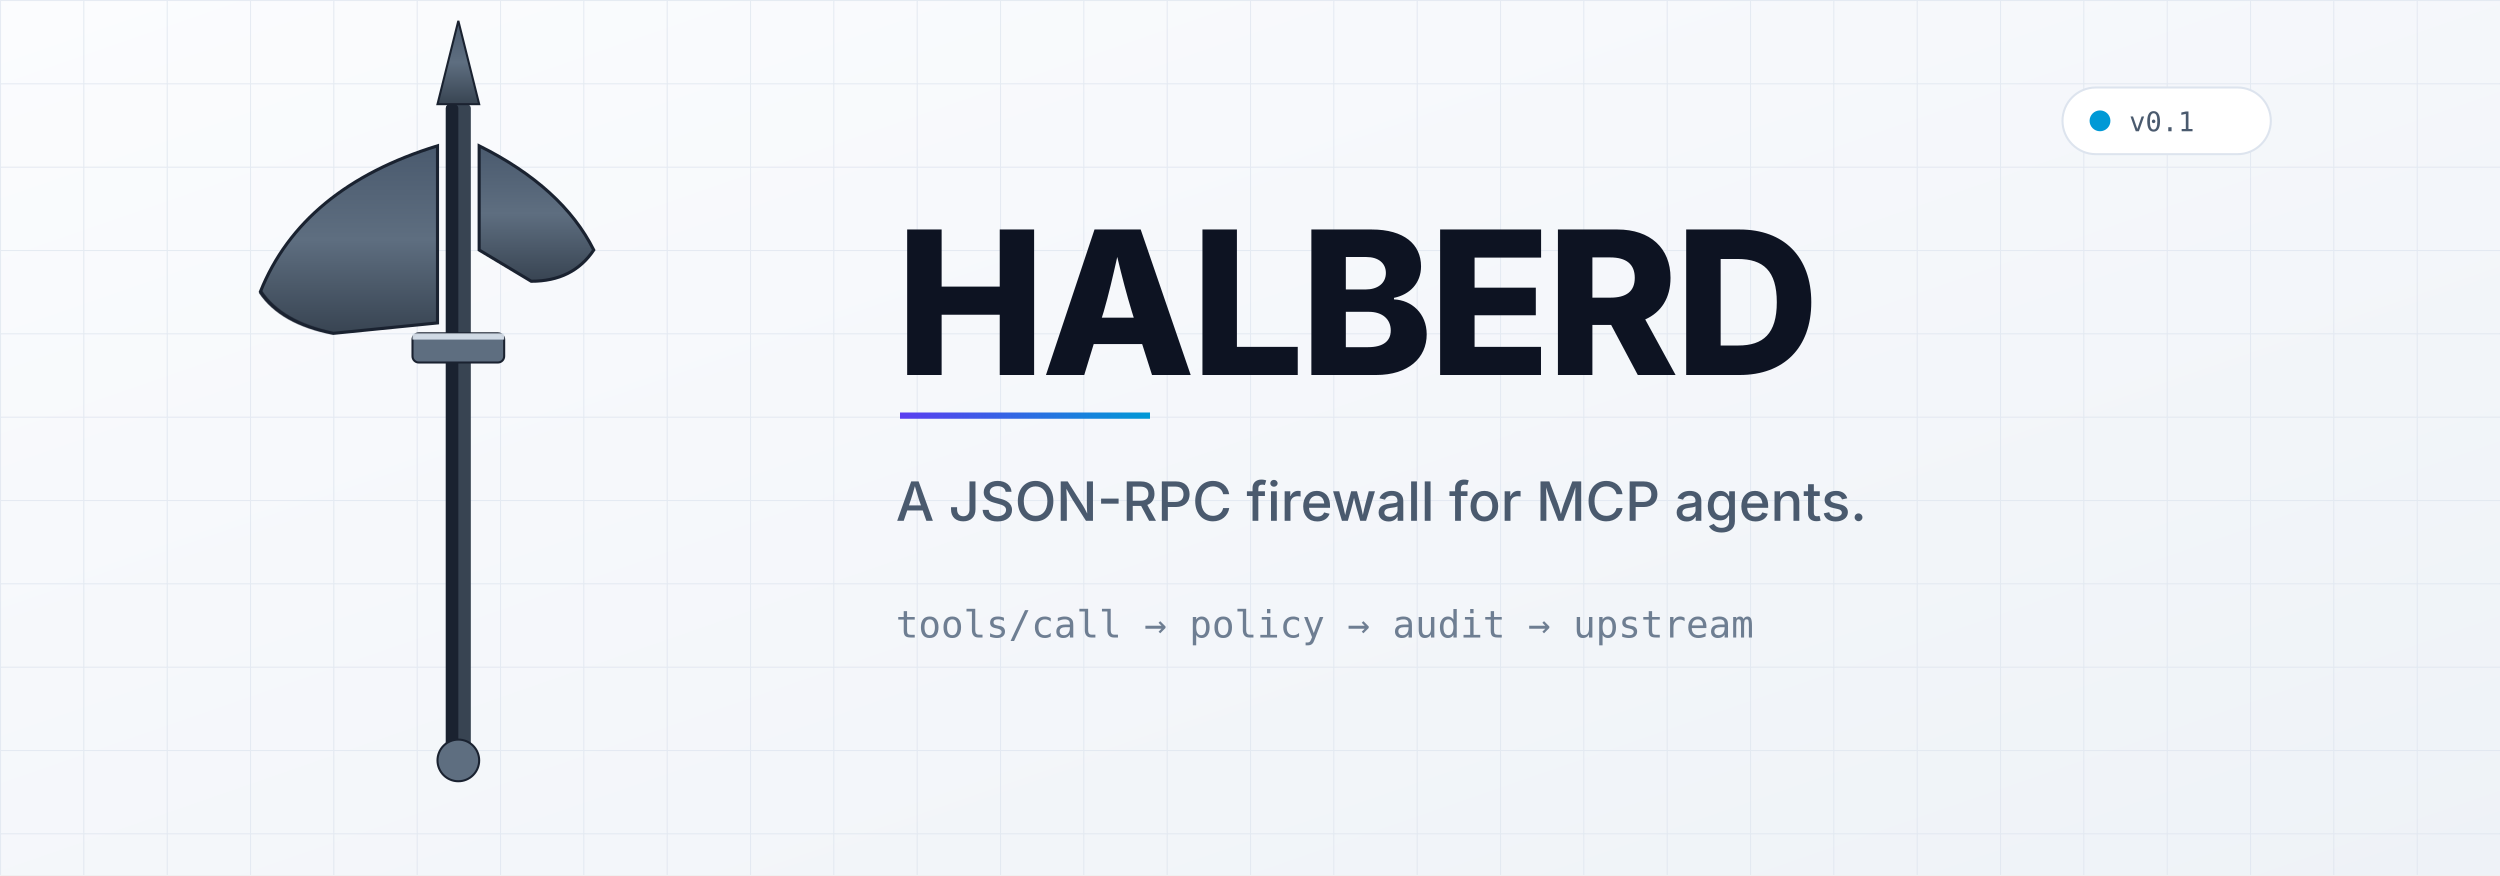
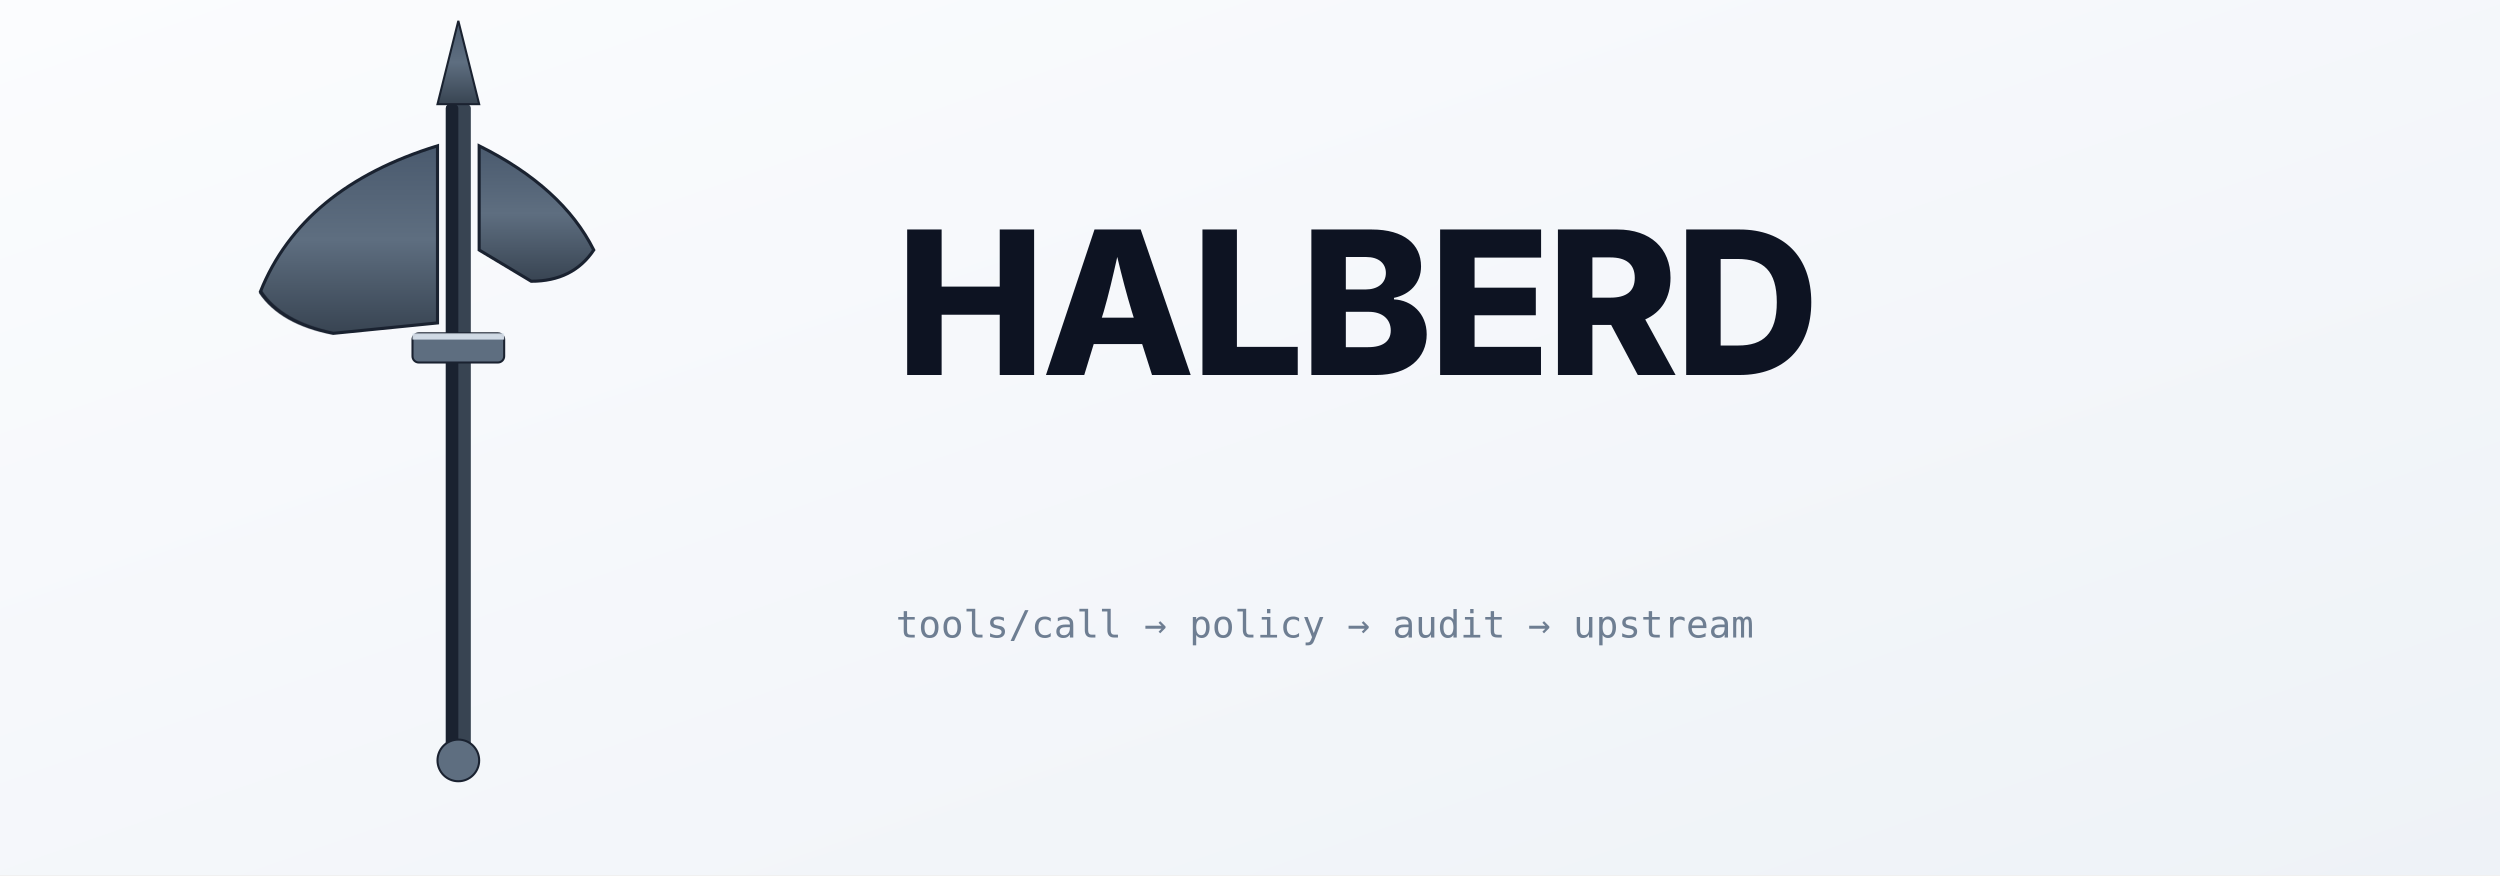
<svg xmlns="http://www.w3.org/2000/svg" viewBox="0 0 1200 420" width="1200" height="420">
  <defs>
    <linearGradient id="bg" x1="0" y1="0" x2="1" y2="1">
      <stop offset="0%" stop-color="#fbfcfe" />
      <stop offset="100%" stop-color="#eef2f7" />
    </linearGradient>
    <linearGradient id="steel" x1="0" y1="0" x2="0" y2="1">
      <stop offset="0%" stop-color="#4a5a6e" />
      <stop offset="50%" stop-color="#5e6e80" />
      <stop offset="100%" stop-color="#384452" />
    </linearGradient>
    <linearGradient id="edge" x1="0" y1="0" x2="1" y2="0">
      <stop offset="0%" stop-color="#1a2230" stop-opacity="0.7" />
      <stop offset="100%" stop-color="#1a2230" stop-opacity="0.1" />
    </linearGradient>
-     <linearGradient id="accent" x1="0" y1="0" x2="1" y2="0">
-       <stop offset="0%" stop-color="#5b3df0" />
-       <stop offset="100%" stop-color="#0099d6" />
-     </linearGradient>
-     <pattern id="grid" width="40" height="40" patternUnits="userSpaceOnUse">
-       <path d="M 40 0 L 0 0 0 40" fill="none" stroke="#dde4ee" stroke-width="1" />
-     </pattern>
  </defs>
  <rect width="1200" height="420" fill="url(#bg)" />
-   <rect width="1200" height="420" fill="url(#grid)" opacity="0.7" />
  <g transform="translate(220 210)">
    <rect x="-6" y="-160" width="12" height="320" fill="#384452" rx="2" />
    <rect x="-6" y="-160" width="6" height="320" fill="#1a2230" rx="2" />
    <polygon points="0,-200 -10,-160 10,-160" fill="url(#steel)" stroke="#1a2230" stroke-width="1" />
    <path d="M -10 -140              Q -75 -120 -95 -70              Q -85 -55 -60 -50              L -10 -55              Z" fill="url(#steel)" stroke="#1a2230" stroke-width="1.5" />
    <path d="M -95 -70 Q -85 -55 -60 -50" fill="none" stroke="url(#edge)" stroke-width="2" />
    <path d="M 10 -140              Q 50 -120 65 -90              Q 55 -75 35 -75              L 10 -90              Z" fill="url(#steel)" stroke="#1a2230" stroke-width="1.5" />
    <rect x="-22" y="-50" width="44" height="14" rx="3" fill="#5e6e80" stroke="#1a2230" stroke-width="1" />
    <rect x="-22" y="-50" width="44" height="3" fill="#dde6f0" opacity="0.9" />
    <circle cx="0" cy="155" r="10" fill="#5e6e80" stroke="#1a2230" stroke-width="1" />
  </g>
  <g transform="translate(430 210)">
    <text x="0" y="-30" font-family="-apple-system, BlinkMacSystemFont, 'SF Pro Display', 'Inter', system-ui, sans-serif" font-size="96" font-weight="800" letter-spacing="-2" fill="#0d1322">HALBERD</text>
-     <rect x="2" y="-12" width="120" height="3" fill="url(#accent)" />
-     <text x="0" y="40" font-family="-apple-system, BlinkMacSystemFont, 'SF Pro Text', 'Inter', system-ui, sans-serif" font-size="26" font-weight="500" fill="#4a5a6e">A JSON-RPC firewall for MCP agents.</text>
    <text x="0" y="96" font-family="ui-monospace, 'SF Mono', 'JetBrains Mono', Menlo, monospace" font-size="18" fill="#6e7e92">tools/call → policy → audit → upstream</text>
  </g>
-   <g transform="translate(1080 60)">
-     <rect x="-90" y="-18" width="100" height="32" rx="16" fill="#ffffff" stroke="#dde4ee" stroke-width="1" />
-     <circle cx="-72" cy="-2" r="5" fill="#0099d6" />
-     <text x="-58" y="3" font-family="ui-monospace, 'SF Mono', Menlo, monospace" font-size="13" fill="#4a5a6e">v0.1</text>
-   </g>
</svg>
